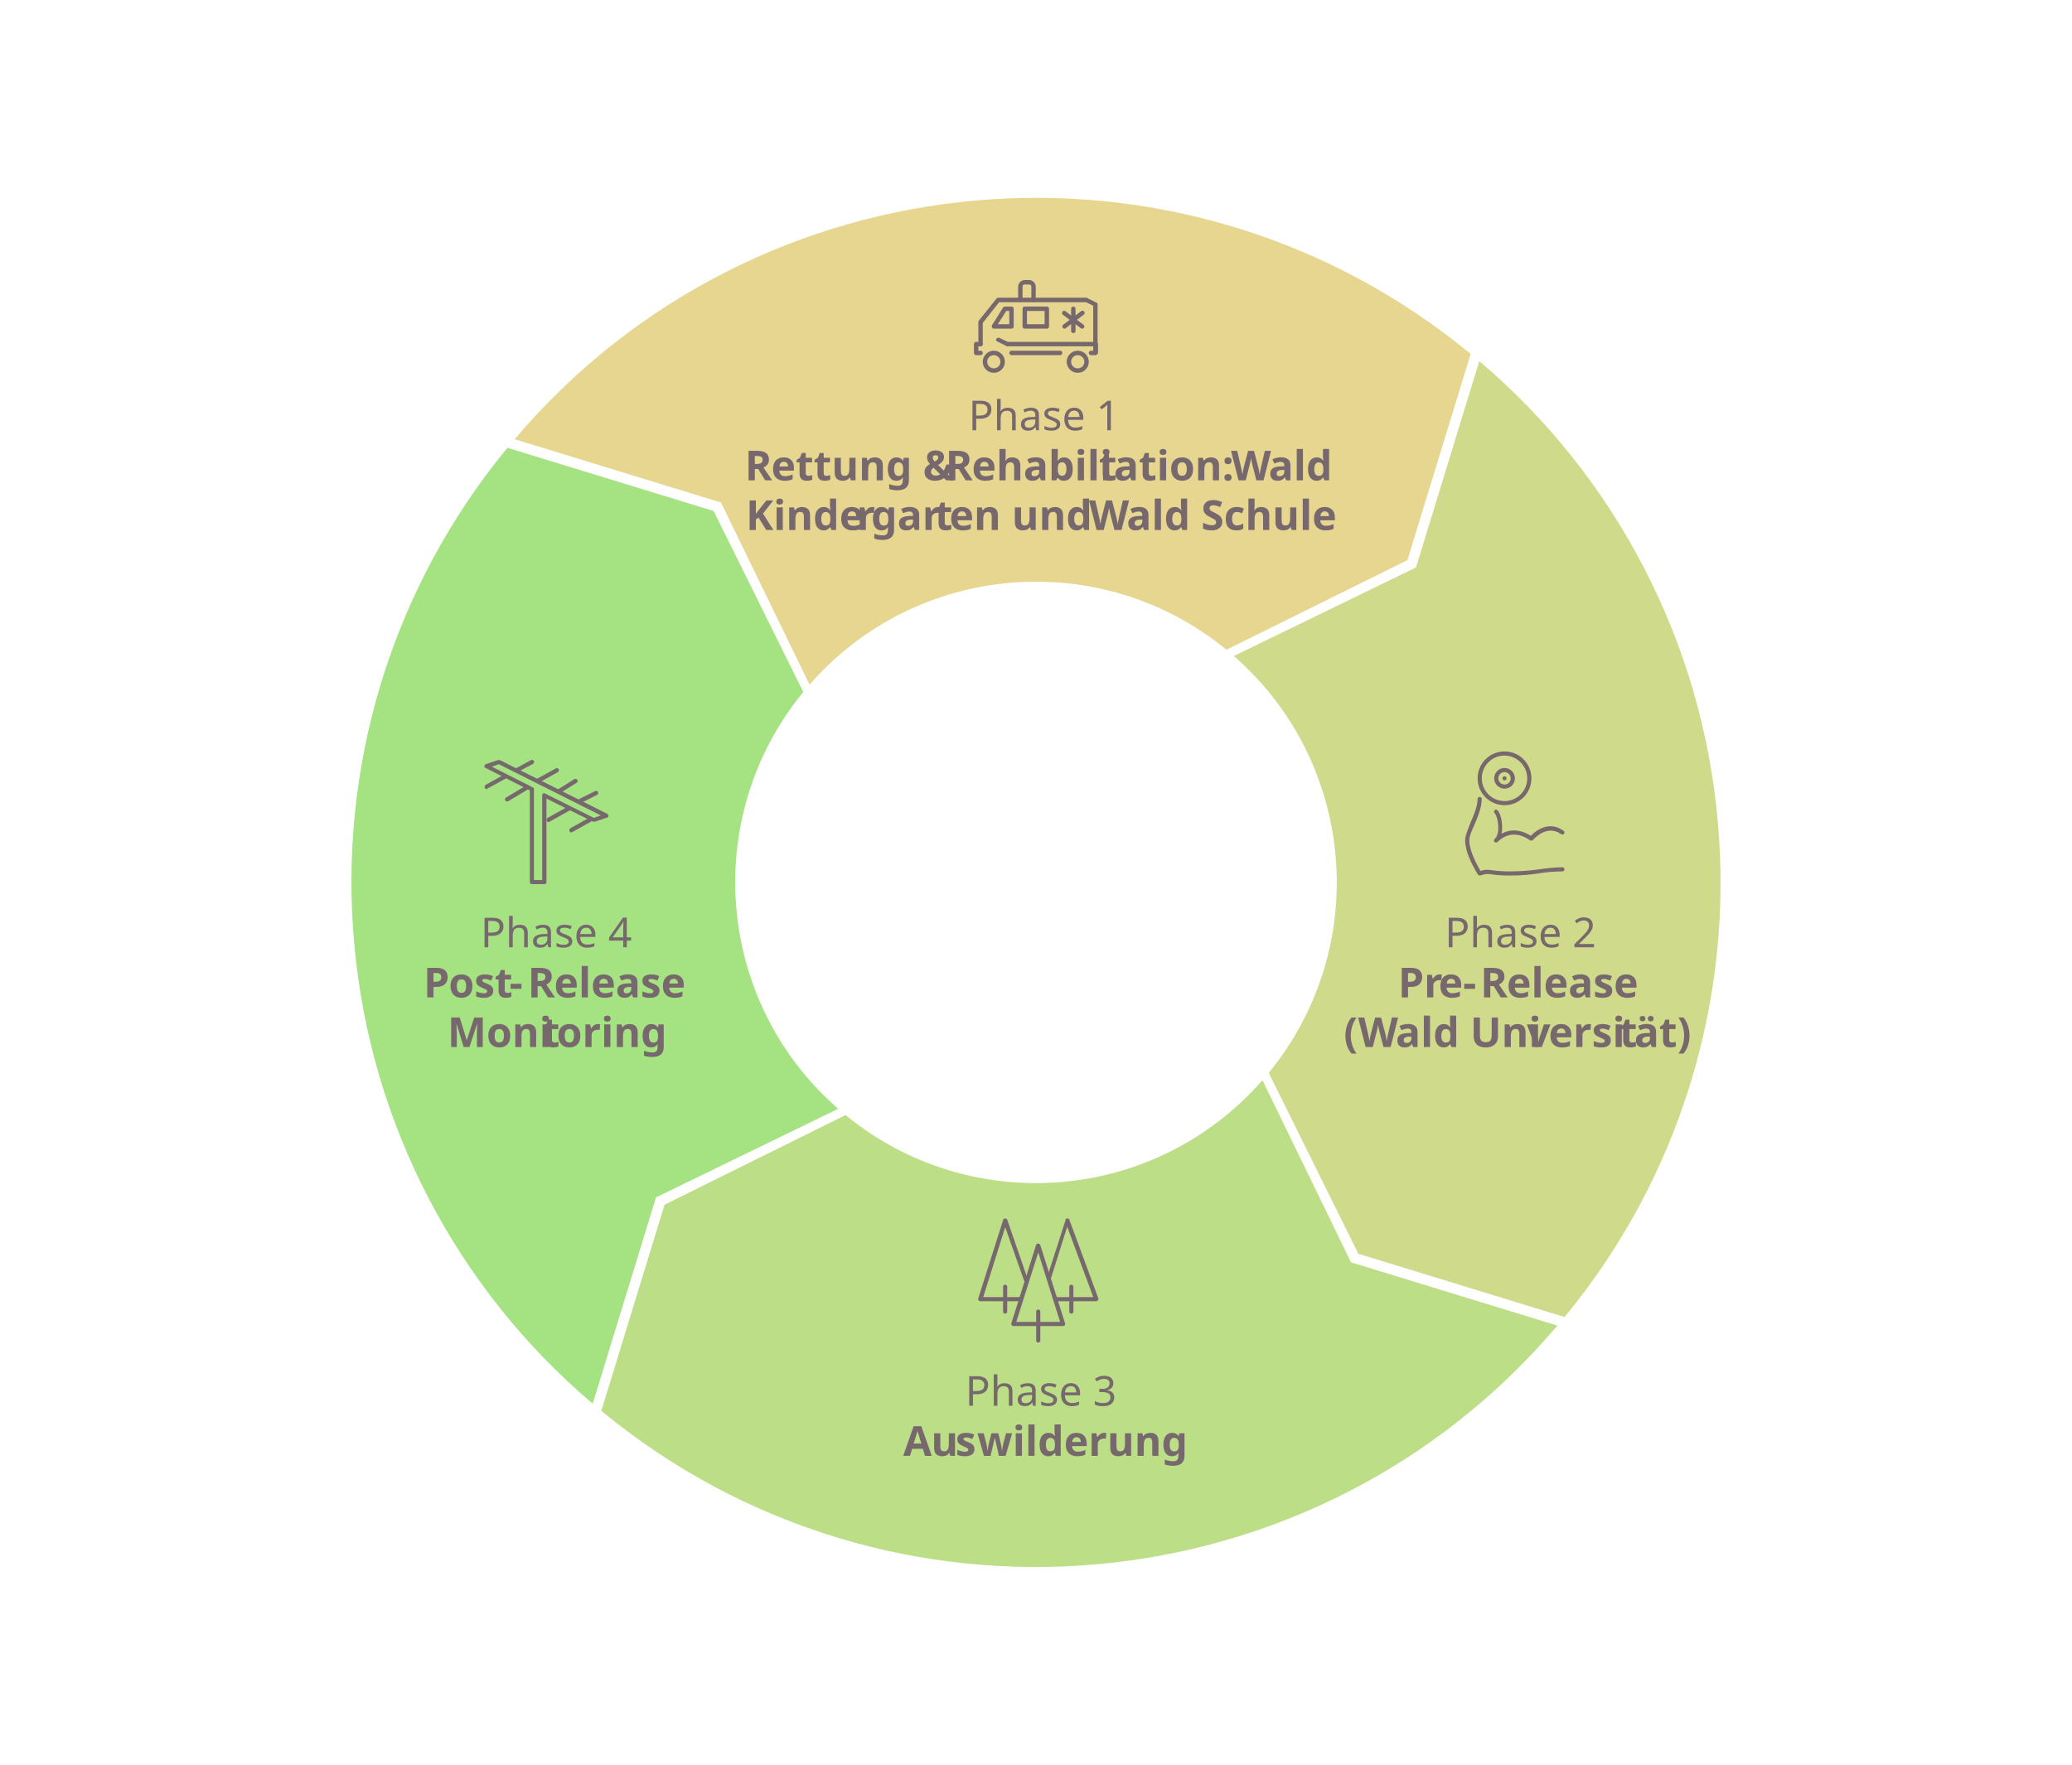
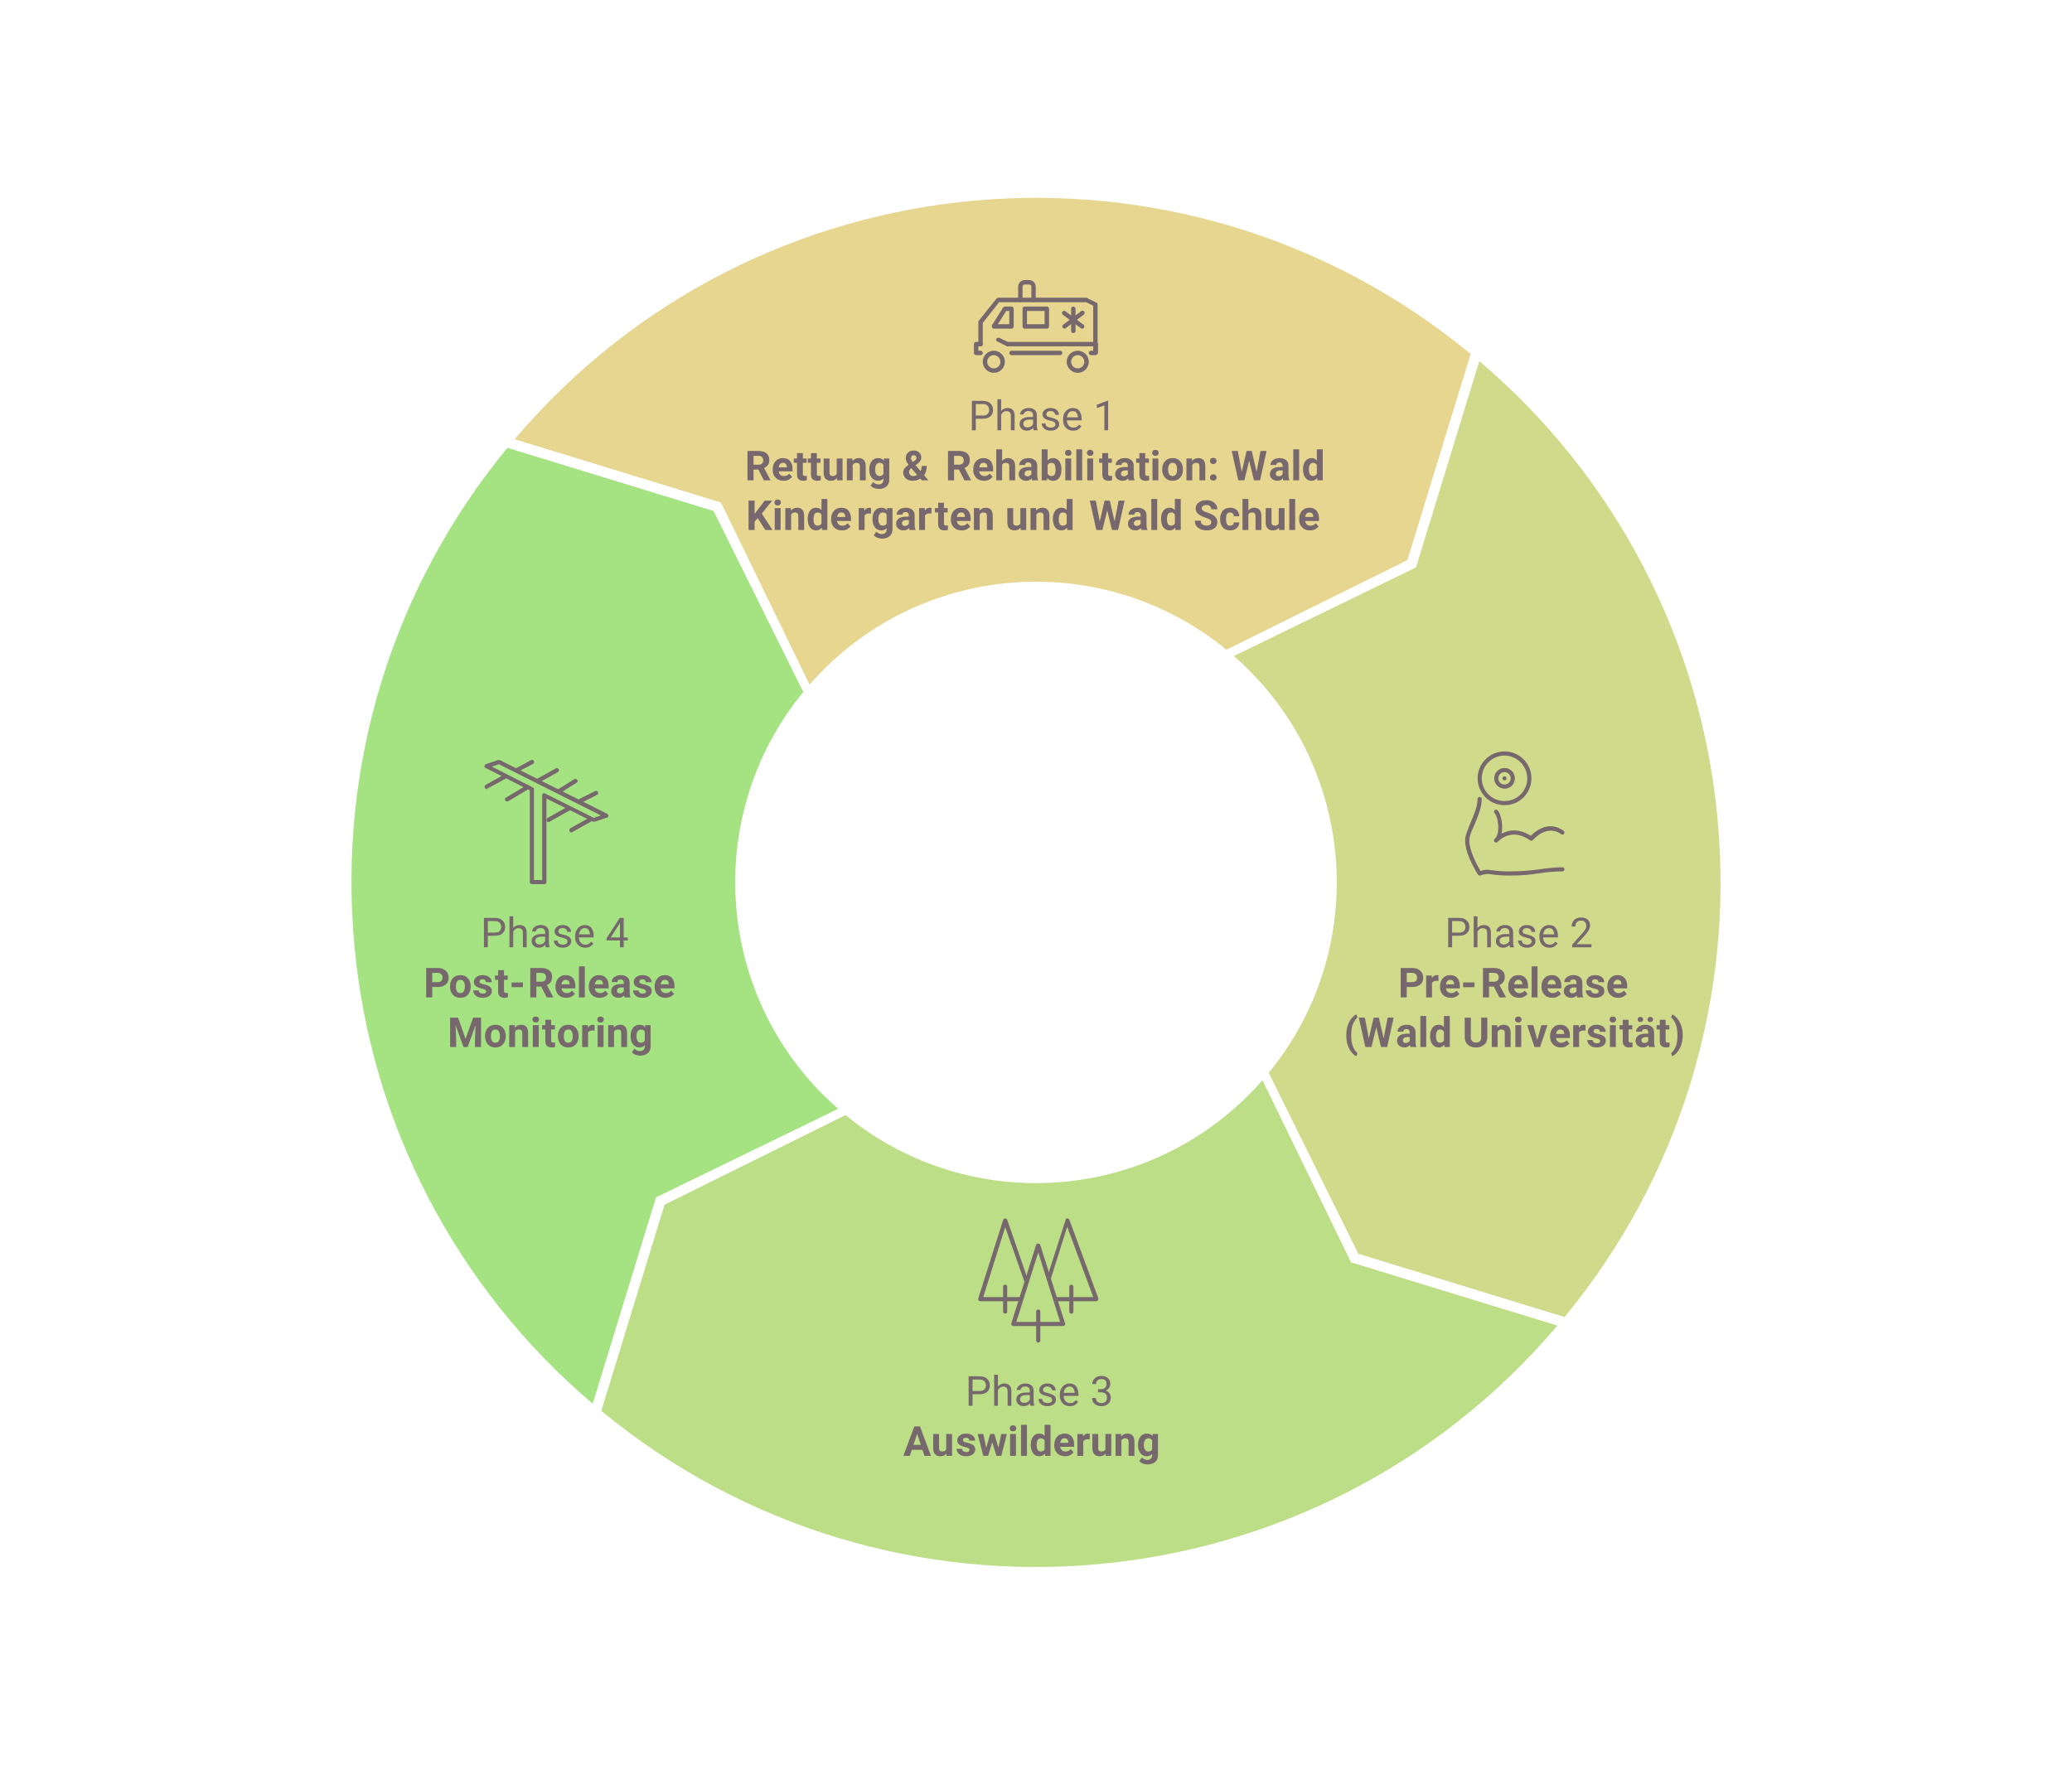
<svg xmlns="http://www.w3.org/2000/svg" viewBox="0 0 1202 1024">
  <defs>
    <style>
      .cls-1 {
        fill: #e6d690;
      }

      .cls-2 {
        fill: #d0da8b;
      }

      .cls-3 {
        fill: #bbde86;
      }

      .cls-4 {
        fill: #a5e281;
      }

      .cls-5, .cls-6 {
        font-size: 24px;
      }

      .cls-12, .cls-5, .cls-6 {
        fill: #76686d;
      }

      .cls-5 {
-         font-family: SFUIDisplay-Light, SF UI Display;
+         font-family: -apple-system, BlinkMacSystemFont, "Segoe UI", "Roboto", "Oxygen", "Ubuntu", "Cantarell", "Fira Sans", "Droid Sans", "Helvetica Neue", sans-serif;
      }

      .cls-6 {
-         font-family: SFUIDisplay-Bold, SF UI Display;
+         font-family: -apple-system, BlinkMacSystemFont, "Segoe UI", "Roboto", "Oxygen", "Ubuntu", "Cantarell", "Fira Sans", "Droid Sans", "Helvetica Neue", sans-serif;
        font-weight: 700;
      }

      .cls-7 {
        letter-spacing: 0em;
      }

      .cls-8 {
        letter-spacing: 0em;
      }

      .cls-9 {
        letter-spacing: -0.06em;
      }

      .cls-10 {
        letter-spacing: -0.02em;
      }

      .cls-11 {
        letter-spacing: -0.01em;
      }

      .cls-13 {
        letter-spacing: -0.01em;
      }
    </style>
  </defs>
  <g id="Layer_2" data-name="Layer 2">
    <g>
      <path class="cls-1" d="M816.47,325l36.69-119.63a396.48,396.48,0,0,0-554.62,49.48l119.7,36.71,51.4,105.69A174.33,174.33,0,0,1,711.49,377Z" />
      <path class="cls-2" d="M996.41,475.46A395.7,395.7,0,0,0,858.16,209.54l-36.71,119.7-105.69,51.4A174.33,174.33,0,0,1,736,622.49l52,105,119.63,36.69a395.72,395.72,0,0,0,88.78-288.7Z" />
      <path class="cls-3" d="M385.53,699,348.84,818.63a396.48,396.48,0,0,0,554.62-49.48l-119.7-36.71-51.4-105.69A174.33,174.33,0,0,1,490.51,647Z" />
      <path class="cls-4" d="M205.59,548.54A395.7,395.7,0,0,0,343.84,814.46l36.71-119.7,105.69-51.4A174.33,174.33,0,0,1,466,401.51l-52-105L294.37,259.84a395.72,395.72,0,0,0-88.78,288.7Z" />
    </g>
    <g>
      <text class="cls-5" transform="translate(561.82 249.65)">Phase 1</text>
      <text class="cls-6" transform="translate(432.1 278.72)">
        <tspan class="cls-7">R</tspan>
        <tspan x="15.3" y="0">ettung &amp; </tspan>
        <tspan class="cls-7" x="116.33" y="0">R</tspan>
        <tspan x="131.64" y="0">ehabili</tspan>
        <tspan class="cls-8" x="205.38" y="0">t</tspan>
        <tspan x="214.01" y="0">ation: </tspan>
        <tspan class="cls-9" x="282.04" y="0">W</tspan>
        <tspan x="303.8" y="0">ald </tspan>
        <tspan x="0.61" y="28.8">Kinde</tspan>
        <tspan class="cls-10" x="64.75" y="28.8">r</tspan>
        <tspan x="73.23" y="28.8">gar</tspan>
        <tspan class="cls-11" x="110.14" y="28.8">t</tspan>
        <tspan x="118.65" y="28.8">en und </tspan>
        <tspan class="cls-9" x="199.68" y="28.8">W</tspan>
        <tspan x="221.44" y="28.8">ald Schule</tspan>
      </text>
      <g>
        <path class="cls-12" d="M635.46,200.93a1.21,1.21,0,0,1-1.28-1.28V177.36l-4.1-2H579.6l-9.48,12v12.3a1.28,1.28,0,1,1-2.56,0V186.84a.94.94,0,0,1,.26-.77l10.25-12.81a1.33,1.33,0,0,1,1-.51h51.25c.26,0,.51,0,.51.26l5.12,2.56c.51,0,.77.51.77,1v23.06A1.21,1.21,0,0,1,635.46,200.93Z" />
        <path class="cls-12" d="M586.78,190.69H576.53c-.51,0-.77-.26-1-.77a1.14,1.14,0,0,1,0-1.28l6.41-10.25a1.94,1.94,0,0,1,1-.51h3.84a1.21,1.21,0,0,1,1.28,1.28V189.4A1.21,1.21,0,0,1,586.78,190.69Zm-7.94-2.56h6.66v-7.69H583.7Z" />
        <path class="cls-12" d="M635.46,206.06H632.9a1.28,1.28,0,1,1,0-2.56h1.28v-2.56h-50c-.26,0-.51,0-.51-.26l-5.12-2.56c-.77-.26-1-1-.51-1.54a1.47,1.47,0,0,1,1.79-.51l4.87,2.31h51a1.21,1.21,0,0,1,1.28,1.28v5.12A1.62,1.62,0,0,1,635.46,206.06Z" />
        <path class="cls-12" d="M568.84,206.06h-2.56a1.21,1.21,0,0,1-1.28-1.28v-5.12a1.21,1.21,0,0,1,1.28-1.28h2.56a1.28,1.28,0,0,1,0,2.56h-1.28v2.56h1.28a1.28,1.28,0,0,1,0,2.56Z" />
        <path class="cls-12" d="M615,206.06H586.78a1.28,1.28,0,0,1,0-2.56H615a1.28,1.28,0,1,1,0,2.56Z" />
        <path class="cls-12" d="M622.65,193.25a1.21,1.21,0,0,1-1.28-1.28V179.15a1.28,1.28,0,1,1,2.56,0V192A1.21,1.21,0,0,1,622.65,193.25Z" />
        <path class="cls-12" d="M627.78,190.69a.94.94,0,0,1-.77-.26l-10.25-7.69a1.28,1.28,0,1,1,1.54-2l10.25,7.69a1.27,1.27,0,0,1,.26,1.79A1.33,1.33,0,0,1,627.78,190.69Z" />
        <path class="cls-12" d="M617.53,190.69a1.33,1.33,0,0,1-1-.51,1.27,1.27,0,0,1,.26-1.79L627,180.69a1.28,1.28,0,1,1,1.54,2l-10.25,7.69A.94.94,0,0,1,617.53,190.69Z" />
        <path class="cls-12" d="M607.28,190.69H594.47a1.21,1.21,0,0,1-1.28-1.28V179.15a1.21,1.21,0,0,1,1.28-1.28h12.81a1.21,1.21,0,0,1,1.28,1.28V189.4A1.21,1.21,0,0,1,607.28,190.69Zm-11.53-2.56H606v-7.69H595.75Z" />
        <path class="cls-12" d="M625.21,216.31a6.41,6.41,0,1,1,6.41-6.41A6.34,6.34,0,0,1,625.21,216.31Zm0-10.25a3.84,3.84,0,1,0,3.84,3.84A3.94,3.94,0,0,0,625.21,206.06Z" />
        <path class="cls-12" d="M576.53,216.31a6.41,6.41,0,1,1,6.41-6.41A6.34,6.34,0,0,1,576.53,216.31Zm0-10.25a3.84,3.84,0,1,0,3.84,3.84A3.94,3.94,0,0,0,576.53,206.06Z" />
        <path class="cls-12" d="M599.59,175.31a1.21,1.21,0,0,1-1.28-1.28v-7.69a1.21,1.21,0,0,0-1.28-1.28h-2.56a1.21,1.21,0,0,0-1.28,1.28V174a1.28,1.28,0,1,1-2.56,0v-7.69a3.94,3.94,0,0,1,3.84-3.84H597a3.94,3.94,0,0,1,3.84,3.84V174A1.21,1.21,0,0,1,599.59,175.31Z" />
      </g>
    </g>
    <g>
      <text class="cls-5" transform="translate(838.13 549.65)">Phase 2</text>
      <text class="cls-6" transform="translate(811.03 578.72)">P<tspan class="cls-10" x="15" y="0">r</tspan>
        <tspan x="23.48" y="0">e-</tspan>
        <tspan class="cls-7" x="47.73" y="0">R</tspan>
        <tspan x="63.04" y="0">elease</tspan>
        <tspan x="-31.49" y="28.8">(</tspan>
        <tspan class="cls-9" x="-23.17" y="28.8">W</tspan>
        <tspan x="-1.41" y="28.8">ald Uni</tspan>
        <tspan class="cls-13" x="74.73" y="28.8">v</tspan>
        <tspan x="87.34" y="28.8">ersi</tspan>
        <tspan class="cls-8" x="128.37" y="28.8">t</tspan>
        <tspan x="136.99" y="28.8">ät)</tspan>
      </text>
      <g>
        <path class="cls-12" d="M858.4,508a1.25,1.25,0,0,1-1-.48c-3.6-6-7.44-13.44-7.44-19.92,0-2.88,1.68-6.48,3.12-10.32,1.92-4.32,4.08-9.36,4.08-13.68a1.2,1.2,0,1,1,2.4,0c0,4.8-2.16,10.08-4.08,14.64-1.68,3.6-3.12,7-3.12,9.36,0,5.52,3.6,12.72,6.48,17.76a11.66,11.66,0,0,1,6.24-.48,70.38,70.38,0,0,0,11.28.72,128.94,128.94,0,0,0,16.8-1.2,92.26,92.26,0,0,1,13.2-1.2,1.2,1.2,0,0,1,0,2.4,91.89,91.89,0,0,0-12.72,1A98.73,98.73,0,0,1,876.4,508a71.79,71.79,0,0,1-11.52-.72c-1.92-.24-2.4-.48-6.24.72Z" />
        <path class="cls-12" d="M868,488.8a1.44,1.44,0,0,1-1-.24,1.16,1.16,0,0,1,0-1.68l.24-.24c1.44-1.44,2.16-4.32,1.92-7.68-.24-3.12-1-6-2.16-7.2a1.19,1.19,0,0,1,1.68-1.68c2.16,2.16,3.36,8.64,2.4,13.68,3.84-2.16,9.6-3.36,17,1.2,3.6-3.84,11.28-8.64,19-2.88a1.2,1.2,0,1,1-1.44,1.92c-8.4-6-16.08,3.12-16.32,3.36a1.48,1.48,0,0,1-1.68.24c-9.84-7-16.56-1.2-18.72.72l-.24.24C868.72,488.8,868.24,488.8,868,488.8Z" />
        <path class="cls-12" d="M872.8,452.8a1.2,1.2,0,1,1,0-2.4h0a1.2,1.2,0,0,1,0,2.4Z" />
        <path class="cls-12" d="M872.8,457.6a6,6,0,1,1,6-6A5.94,5.94,0,0,1,872.8,457.6Zm0-9.6a3.6,3.6,0,1,0,3.6,3.6A3.69,3.69,0,0,0,872.8,448Z" />
        <path class="cls-12" d="M872.8,467.2a15.6,15.6,0,1,1,15.6-15.6A15.57,15.57,0,0,1,872.8,467.2Zm0-28.8A13.2,13.2,0,1,0,886,451.6,13.32,13.32,0,0,0,872.8,438.4Z" />
      </g>
    </g>
    <g>
      <text class="cls-5" transform="translate(559.94 815.65)">Phase 3</text>
      <text class="cls-6" transform="translate(523.97 844.72)">
        <tspan class="cls-10">A</tspan>
        <tspan x="16.15" y="0">u</tspan>
        <tspan class="cls-8" x="30.29" y="0">s</tspan>
        <tspan x="42.87" y="0">wilderung</tspan>
      </text>
      <g id="_Group_" data-name="&lt;Group&gt;">
        <g id="_Group_2" data-name="&lt;Group&gt;">
          <path id="_Path_" data-name="&lt;Path&gt;" class="cls-12" d="M591.5,755H568.7a1.25,1.25,0,0,1-1-.48,1.44,1.44,0,0,1-.24-1L581.9,708a1.22,1.22,0,0,1,1.2-1h0a1.32,1.32,0,0,1,1.2.72l12,34.8a1.14,1.14,0,0,1-2.16.72l-11-31.2L570.38,752.6H591.5a1.2,1.2,0,1,1,0,2.4Z" />
        </g>
        <g id="_Group_3" data-name="&lt;Group&gt;">
          <path id="_Path_2" data-name="&lt;Path&gt;" class="cls-12" d="M635.9,755H613.1a1.2,1.2,0,0,1,0-2.4h21.12L619.1,711.8l-9.6,30.48a1.14,1.14,0,1,1-2.16-.72l10.8-33.6a.88.88,0,0,1,1-1,1.32,1.32,0,0,1,1.2.72l16.8,45.6c.24.48,0,.72-.24,1.2A1.25,1.25,0,0,1,635.9,755Z" />
        </g>
        <g id="_Group_4" data-name="&lt;Group&gt;">
          <path id="_Path_3" data-name="&lt;Path&gt;" class="cls-12" d="M602.3,779a1.13,1.13,0,0,1-1.2-1.2V761a1.2,1.2,0,0,1,2.4,0v16.8A1.13,1.13,0,0,1,602.3,779Z" />
        </g>
        <g id="_Group_5" data-name="&lt;Group&gt;">
          <path id="_Path_4" data-name="&lt;Path&gt;" class="cls-12" d="M621.5,762.2a1.13,1.13,0,0,1-1.2-1.2V746.6a1.2,1.2,0,1,1,2.4,0V761A1.13,1.13,0,0,1,621.5,762.2Z" />
        </g>
        <g id="_Group_6" data-name="&lt;Group&gt;">
          <path id="_Path_5" data-name="&lt;Path&gt;" class="cls-12" d="M583.1,762.2a1.13,1.13,0,0,1-1.2-1.2V746.6a1.2,1.2,0,1,1,2.4,0V761A1.13,1.13,0,0,1,583.1,762.2Z" />
        </g>
        <g id="_Group_7" data-name="&lt;Group&gt;">
          <path id="_Compound_Path_" data-name="&lt;Compound Path&gt;" class="cls-12" d="M616.7,769.4H587.9a1.25,1.25,0,0,1-1-.48,1.44,1.44,0,0,1-.24-1l14.4-45.6c.24-1,1.92-1,2.4,0L617.9,768c0,.48,0,.72-.24,1A1.25,1.25,0,0,1,616.7,769.4ZM589.58,767H615L602.3,726.68Z" />
        </g>
      </g>
    </g>
    <g>
      <text class="cls-5" transform="translate(278.76 549.65)">Phase 4</text>
      <text class="cls-6" transform="translate(245.69 578.72)">
        <tspan class="cls-10">P</tspan>
        <tspan x="14.59" y="0">os</tspan>
        <tspan class="cls-11" x="41.3" y="0">t</tspan>
        <tspan x="49.8" y="0">-</tspan>
        <tspan class="cls-7" x="60.41" y="0">R</tspan>
        <tspan x="75.71" y="0">elease</tspan>
        <tspan x="13.89" y="28.8">Moni</tspan>
        <tspan class="cls-11" x="68.68" y="28.8">t</tspan>
        <tspan x="77.19" y="28.8">oring</tspan>
      </text>
      <g>
        <path class="cls-12" d="M282.2,457.83c-.48,0-.72-.24-1-.72a1.59,1.59,0,0,1,.48-1.68l10.79-6a1.23,1.23,0,0,1,1.2,2.16l-11,6C282.68,457.83,282.44,457.83,282.2,457.83Z" />
        <path class="cls-12" d="M294.18,465a1.25,1.25,0,0,1-1-.48,1.12,1.12,0,0,1,.24-1.68l12-7.19a1.26,1.26,0,0,1,1.68.48c.48.72.24,1.2-.48,1.68l-12,7.19Z" />
        <path class="cls-12" d="M318.15,477c-.48,0-.72-.24-1-.72a1.59,1.59,0,0,1,.48-1.68l12-6.71a1.23,1.23,0,1,1,1.2,2.16l-12,6.71A.88.88,0,0,1,318.15,477Z" />
        <path class="cls-12" d="M331.33,483c-.48,0-.72-.24-1-.72a1.59,1.59,0,0,1,.48-1.68l10.79-6a1.23,1.23,0,1,1,1.2,2.16l-10.79,6A.88.88,0,0,1,331.33,483Z" />
        <path class="cls-12" d="M315.75,513h-7.19a1.13,1.13,0,0,1-1.2-1.2V458.55l-25.65-12.94c-.48,0-.72-.48-.72-1a2,2,0,0,1,.72-1.2l7.19-2.4h1l62.32,31.16a1.32,1.32,0,0,1,.72,1.2c0,.48-.24,1-.72,1l-7.19,2.4h-1L317,463.35v48.42A1.13,1.13,0,0,1,315.75,513Zm-6-2.4h4.79V461.43a1.25,1.25,0,0,1,.48-1,1.07,1.07,0,0,1,1.2,0l28.28,14.14,4.07-1.44-59.2-29.72-4.07,1.44,23.73,12c.48,0,.72.48.72,1Z" />
        <path class="cls-12" d="M300.17,448c-.48,0-1-.24-1-.72a1.59,1.59,0,0,1,.48-1.68l8.39-4.55a1.23,1.23,0,0,1,1.2,2.16l-8.63,4.55C300.65,448,300.41,448,300.17,448Z" />
        <path class="cls-12" d="M312.16,454.24c-.48,0-.72-.24-1-.72a1.59,1.59,0,0,1,.48-1.68l10.79-6a1.23,1.23,0,1,1,1.2,2.16l-10.79,6A.88.88,0,0,1,312.16,454.24Z" />
        <path class="cls-12" d="M324.14,460.23a1.25,1.25,0,0,1-1-.48,1.26,1.26,0,0,1,.48-1.68l9.59-6a1.26,1.26,0,0,1,1.68.48c.48.72.24,1.2-.48,1.68l-9.59,6Z" />
        <path class="cls-12" d="M336.13,466.22c-.48,0-1-.24-1-.72a1.59,1.59,0,0,1,.48-1.68l9.59-4.79a1.23,1.23,0,1,1,1.2,2.16L336.85,466A.88.88,0,0,1,336.13,466.22Z" />
      </g>
    </g>
  </g>
</svg>
